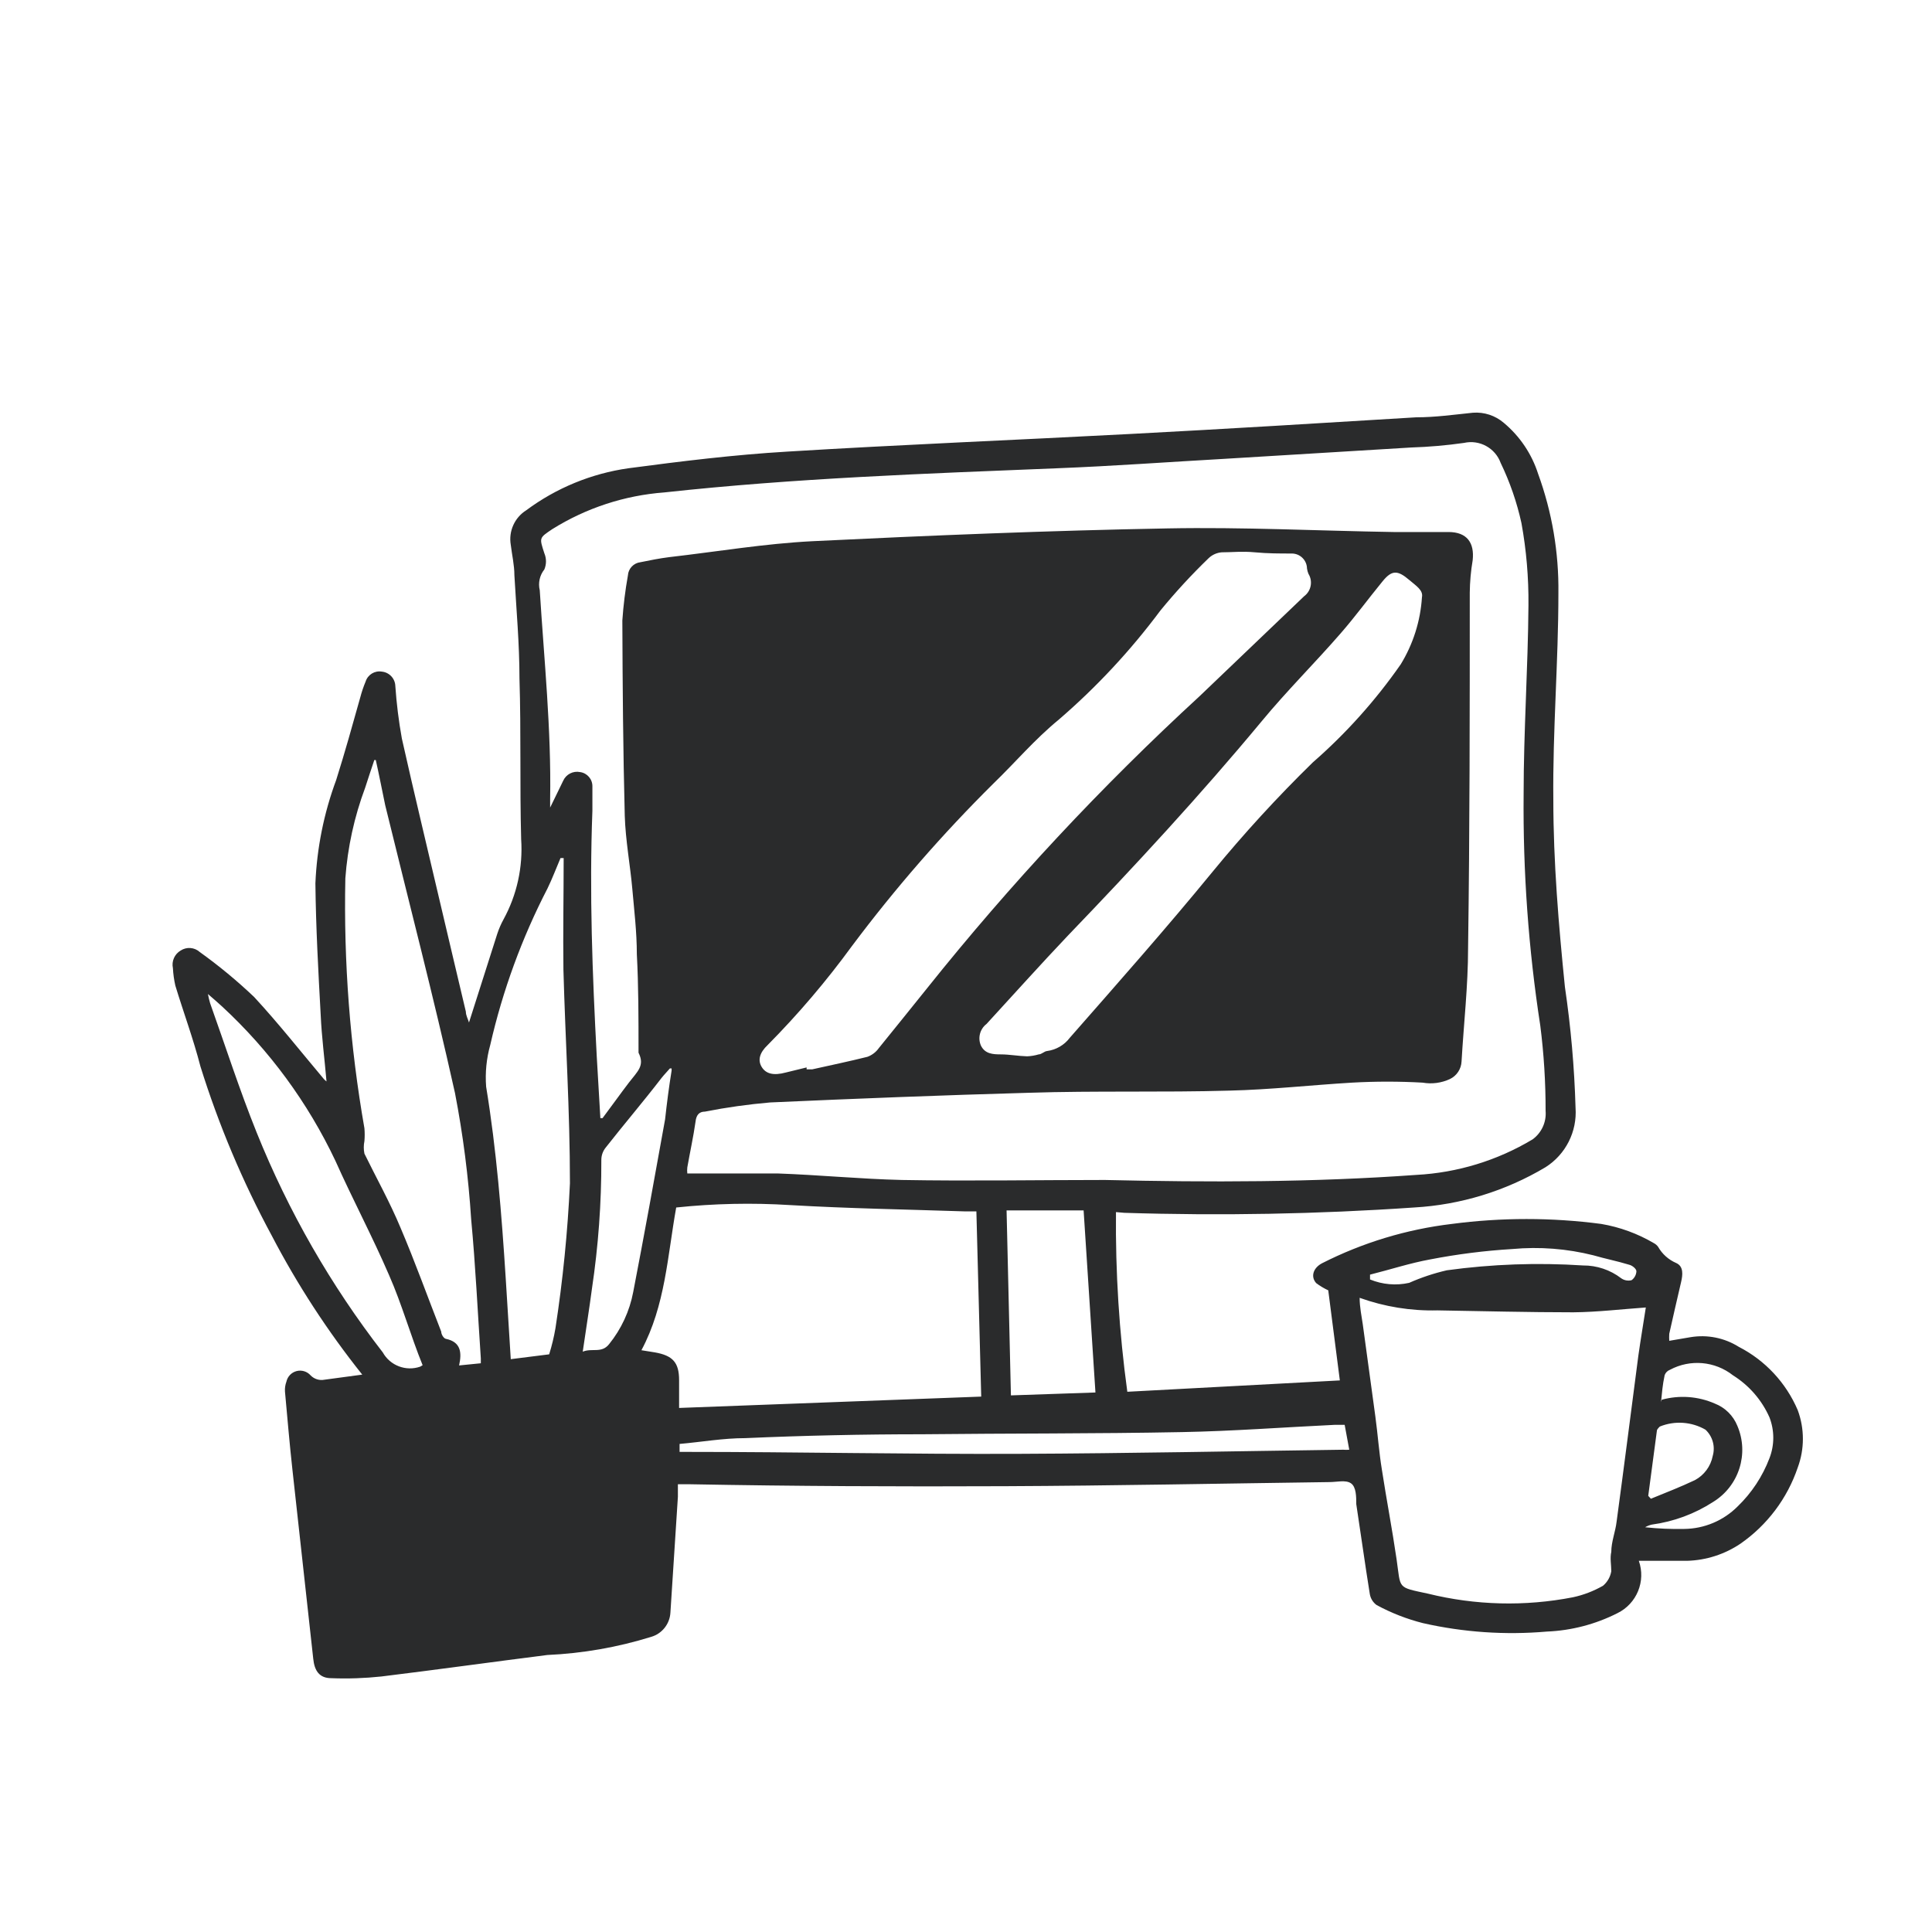
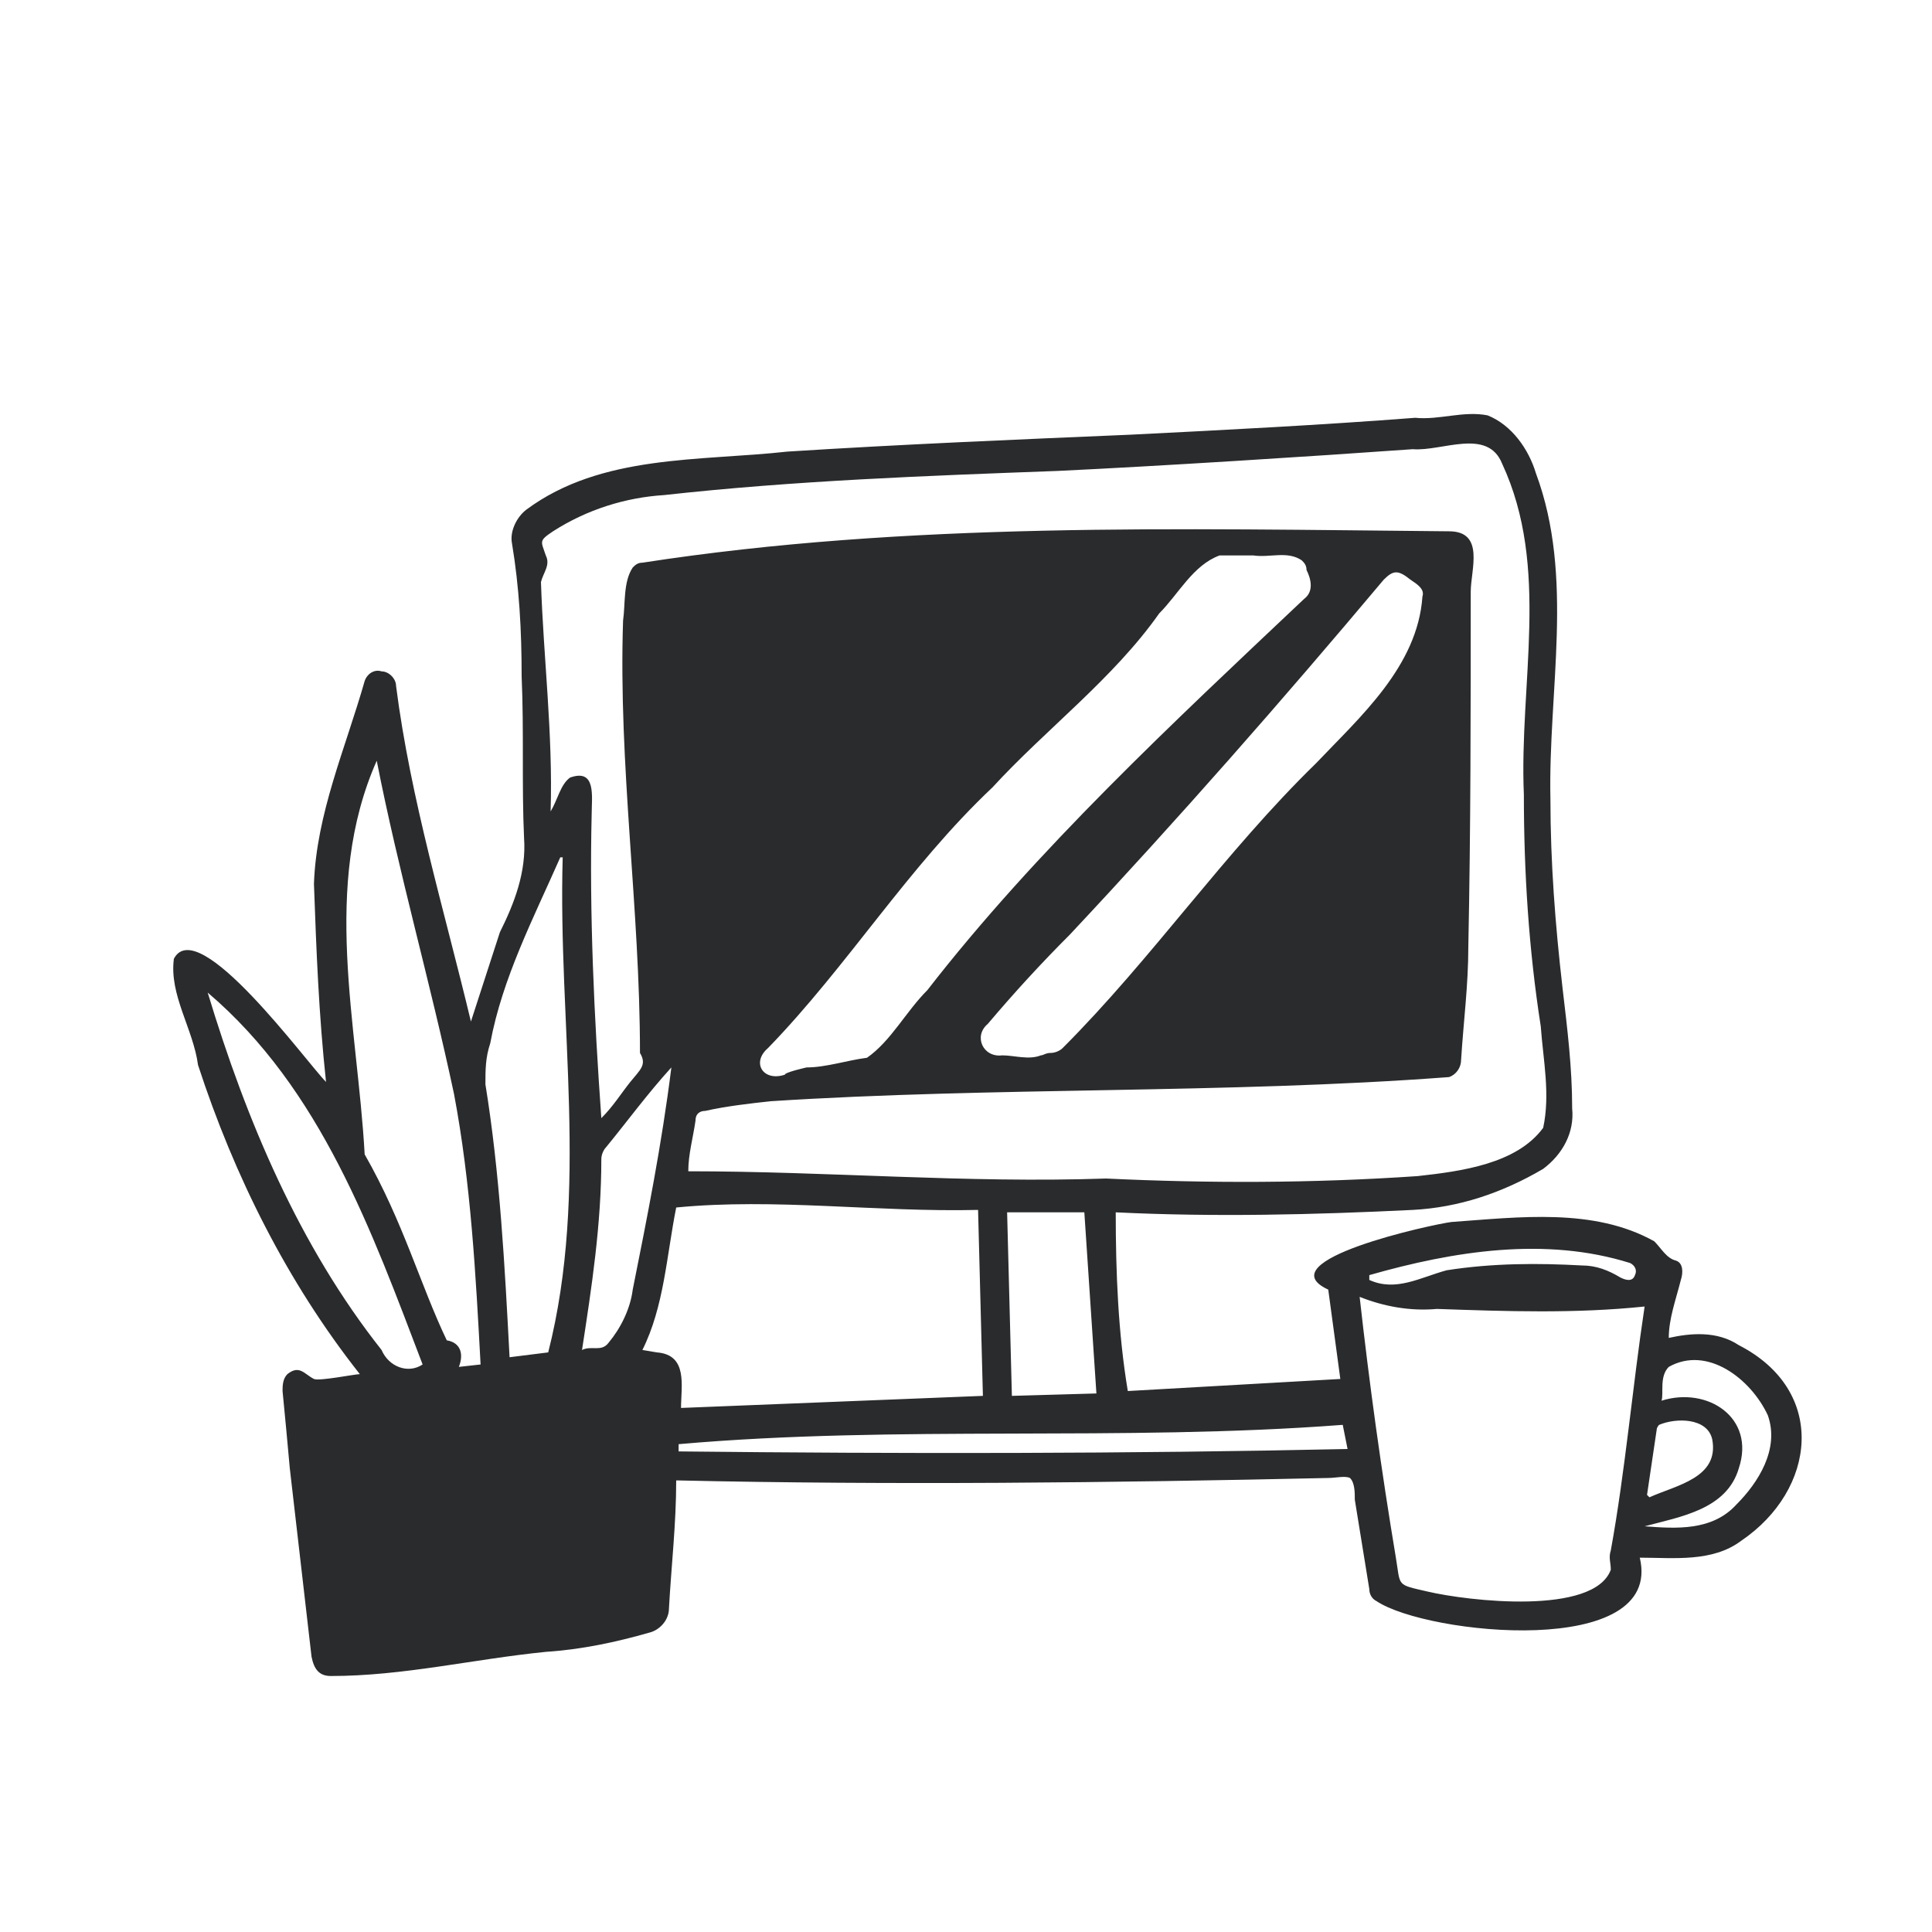
- <svg xmlns="http://www.w3.org/2000/svg" viewBox="0 0 80 80" fill="none">
-   <path d="M46.21 50.19a51.183 51.183 0 00.47 7.44l8.8-.47-.48-3.73a2.736 2.736 0 01-.5-.3c-.24-.27-.12-.63.24-.82a16.06 16.06 0 015.38-1.63c2.051-.27 4.129-.27 6.18 0 .773.13 1.515.402 2.19.8a.499.499 0 01.17.15c.17.3.434.534.75.67.31.14.27.49.2.79-.17.72-.33 1.43-.49 2.14a2.378 2.378 0 000 .29l.88-.15a2.87 2.87 0 012 .4 5.27 5.27 0 012.44 2.62 3.42 3.42 0 010 2.38 6.3 6.3 0 01-2.37 3.15 4.17 4.17 0 01-2.21.71h-2a1.76 1.76 0 01-.89 2.17 7.11 7.11 0 01-2.92.76 16.68 16.68 0 01-5.13-.35 8.314 8.314 0 01-1.92-.75.71.71 0 01-.28-.46c-.2-1.24-.37-2.48-.56-3.72 0-.3 0-.71-.22-.86-.22-.15-.58-.05-.89-.05-4.47.06-8.94.15-13.41.17-4.47.02-8.71 0-13.06-.08h-.51v.52c-.1 1.6-.21 3.2-.31 4.8a1.11 1.11 0 01-.8 1 17.09 17.09 0 01-4.3.75c-2.29.29-4.58.61-6.87.89-.687.073-1.38.097-2.07.07-.5 0-.7-.31-.75-.81l-.86-7.81c-.12-1.08-.21-2.16-.31-3.25a1 1 0 01.06-.41.58.58 0 011-.26.631.631 0 00.58.18l1.56-.21a35.72 35.72 0 01-3.75-5.76 39.558 39.558 0 01-2.95-7C8 43 7.6 41.93 7.26 40.81a4.3 4.3 0 01-.1-.72.68.68 0 01.32-.73.65.65 0 01.79.06 21.16 21.16 0 012.25 1.86c1 1.08 1.93 2.26 2.89 3.4a.58.58 0 00.11.1c-.08-.94-.2-1.84-.24-2.74-.1-1.82-.2-3.64-.22-5.46a14 14 0 01.86-4.28c.36-1.14.68-2.29 1-3.43a4.97 4.97 0 01.22-.65.6.6 0 01.67-.41.62.62 0 01.56.6c.05.728.14 1.452.27 2.17.51 2.28 1.06 4.55 1.59 6.82.35 1.5.71 3 1.06 4.49 0 .16.09.31.13.45l1.17-3.67c.068-.208.155-.409.26-.6a6.07 6.07 0 00.73-3.32c-.06-2.22 0-4.44-.07-6.66 0-1.43-.13-2.85-.21-4.27 0-.42-.1-.84-.15-1.26a1.41 1.41 0 01.64-1.43 9.28 9.28 0 014.23-1.74c2.18-.29 4.38-.56 6.58-.69 4.73-.29 9.47-.48 14.2-.73 4-.21 7.9-.45 11.84-.69.79 0 1.57-.11 2.35-.19a1.759 1.759 0 011.28.42 4.56 4.56 0 011.42 2.11 13.91 13.91 0 01.84 4.94c0 2.85-.24 5.71-.21 8.55 0 2.59.22 5.19.48 7.76.245 1.657.392 3.326.44 5A2.69 2.69 0 0164 48.33 11.94 11.94 0 0158.55 50c-3.994.274-7.999.347-12 .22l-.34-.03zM24.86 46.3h.09c.37-.49.73-1 1.09-1.47.36-.47.67-.7.4-1.24v-.08c0-1.34 0-2.69-.07-4 0-.91-.11-1.82-.19-2.73-.08-.91-.28-2-.31-3-.07-2.7-.09-5.39-.1-8.09.043-.624.12-1.245.23-1.86a.59.59 0 01.52-.55c.39-.08.79-.16 1.19-.21 2-.23 3.95-.56 5.93-.66 4.9-.24 9.8-.44 14.71-.53 3.11-.06 6.24.1 9.36.15h2.27c.76 0 1.08.44 1 1.17a8.59 8.59 0 00-.12 1.34c0 4.91 0 9.81-.07 14.72 0 1.56-.18 3.13-.27 4.69a.85.85 0 01-.48.73 1.9 1.9 0 01-1.13.15 26.083 26.083 0 00-2.93 0c-1.69.1-3.37.29-5.07.33-2.77.08-5.54 0-8.32.09-3.57.1-7.13.24-10.7.4-.906.078-1.808.204-2.7.38-.24 0-.36.14-.39.42-.09.63-.23 1.26-.34 1.89-.01.083-.01.167 0 .25h3.73c1.72.06 3.44.23 5.15.27 2.8.05 5.61 0 8.41 0 4.3.1 8.6.1 12.9-.21 1.7-.09 3.35-.595 4.81-1.47A1.32 1.32 0 0064 46c.002-1.18-.071-2.36-.22-3.53a59.26 59.26 0 01-.69-9.59c0-2.61.18-5.21.2-7.82.01-1.14-.086-2.278-.29-3.4a11.297 11.297 0 00-.86-2.49 1.31 1.31 0 00-1.52-.83 20 20 0 01-2.19.19l-7.74.47c-2.31.13-4.61.3-6.92.39-5.43.22-10.86.41-16.26 1a10.2 10.2 0 00-4.64 1.52c-.55.37-.54.35-.33 1a.86.86 0 010 .67 1 1 0 00-.19.86c.18 2.88.48 5.76.43 8.65v.35c.21-.42.37-.77.54-1.11a.63.63 0 01.7-.36.59.59 0 01.51.6v1c-.13 3.39 0 6.78.18 10.17l.15 2.56zm31.44 7.44c0 .39.08.75.13 1.1.17 1.27.35 2.54.52 3.81.1.73.15 1.47.27 2.2.19 1.24.43 2.48.61 3.72.18 1.24 0 1.14 1.3 1.42a13.93 13.93 0 006 .15 4.32 4.32 0 001.25-.48 1 1 0 00.34-.6c0-.26-.06-.54 0-.8 0-.42.17-.83.22-1.25.31-2.29.6-4.58.9-6.87.1-.71.22-1.41.31-2-1 .07-2 .19-3 .2-1.88 0-3.75-.05-5.63-.08a8.87 8.87 0 01-3.22-.52zM28 50c-.36 2-.45 4.06-1.44 5.91l.56.09c.73.13 1 .41 1 1.15v1.15l12.51-.47-.2-7.67h-.51c-2.4-.08-4.8-.12-7.2-.26A28.185 28.185 0 0028 50zm5.4-5.8v.08h.23c.76-.17 1.53-.33 2.29-.52a1 1 0 00.47-.36c.67-.82 1.32-1.64 2-2.48a107.911 107.911 0 0111.28-12.09L54 24.69a.7.7 0 00.18-.93.902.902 0 01-.06-.22.63.63 0 00-.63-.62c-.5 0-1 0-1.53-.05s-.92 0-1.37 0a.89.89 0 00-.54.24 25.25 25.25 0 00-2 2.17 28.17 28.17 0 01-4.21 4.52c-1 .82-1.79 1.76-2.7 2.64a60.64 60.64 0 00-5.86 6.73 35.833 35.833 0 01-3.49 4.1c-.34.32-.42.63-.25.91.17.28.48.37 1 .23l.86-.21zM15.56 31.47h-.06c-.13.39-.26.77-.38 1.15a13.543 13.543 0 00-.82 3.75 53.52 53.52 0 00.79 10.35c.015.176.015.354 0 .53a1.29 1.29 0 000 .52c.49 1 1.05 2 1.5 3.08.6 1.41 1.12 2.86 1.68 4.29 0 .12.11.29.2.3.61.13.66.56.54 1.1l.9-.09v-.2c-.13-1.92-.22-3.85-.4-5.76a41.54 41.54 0 00-.67-5.23c-.89-4-1.92-7.95-2.89-11.92-.13-.62-.25-1.25-.39-1.87zm43.32-6.74c.06-.29-.24-.47-.52-.71-.48-.41-.72-.43-1.11.05-.59.72-1.13 1.46-1.74 2.16-1.07 1.23-2.23 2.38-3.27 3.64-2.54 3.06-5.26 6-8 8.85-1.15 1.21-2.26 2.45-3.39 3.68a.75.75 0 00-.23.9c.17.34.49.36.83.36.34 0 .72.07 1.08.08a2 2 0 00.48-.08c.12 0 .23-.13.35-.14a1.41 1.41 0 00.94-.55c2-2.28 4-4.54 5.9-6.86a55.777 55.777 0 014.16-4.54A22.31 22.31 0 0058 27.51a6.05 6.05 0 00.88-2.78zm-35.54 10.8h-.13c-.18.42-.34.85-.54 1.26a27.38 27.38 0 00-2.37 6.48 5 5 0 00-.17 1.73c.43 2.62.64 5.27.81 7.92.07 1.11.14 2.22.21 3.36l1.59-.2c.11-.354.198-.715.26-1.08.306-1.988.506-3.99.6-6 0-3-.19-5.9-.27-8.85-.02-1.54.01-3.08.01-4.62zm-5.84 21c-.5-1.23-.86-2.53-1.39-3.73-.69-1.6-1.51-3.14-2.22-4.73a20.848 20.848 0 00-4.69-6.39c-.17-.16-.35-.31-.59-.52.023.128.053.255.09.38.64 1.79 1.22 3.6 1.93 5.36a38.08 38.08 0 005.22 9.1 1.29 1.29 0 001.55.59l.1-.06zm24.18-6.41l.18 7.66 3.5-.12-.49-7.54h-3.19zm-13.54 10h.29c4.6 0 9.19.1 13.79.08 4.6-.02 8.93-.11 13.4-.17.083.007.167.007.25 0L55.68 59h-.42c-2.1.1-4.2.26-6.31.3-3.59.07-7.19.05-10.78.09-2.44 0-4.877.053-7.31.16-.91 0-1.81.16-2.72.24v.33zm-.33-15.88h-.07c-.12.14-.24.26-.35.4-.77 1-1.55 1.91-2.31 2.88a.81.81 0 00-.18.51 35.35 35.35 0 01-.39 5.34c-.11.84-.25 1.69-.38 2.6.39-.16.78.08 1.09-.31a4.88 4.88 0 001-2.16c.46-2.38.89-4.76 1.32-7.15.07-.64.16-1.35.27-2.02v-.09zm41 13.72a3.3 3.3 0 012.2.16 1.65 1.65 0 01.93.92 2.53 2.53 0 01-1 3.15 6.2 6.2 0 01-2.54.94 1 1 0 00-.28.11c.538.058 1.08.081 1.62.07a3.17 3.17 0 002.21-.93 5.47 5.47 0 001.32-2 2.34 2.34 0 000-1.69 3.93 3.93 0 00-1.51-1.74 2.39 2.39 0 00-2.61-.23.37.37 0 00-.22.22c-.09.42-.11.73-.15 1.11l.03-.09zm-12.08-5.18v.2a2.71 2.71 0 001.62.14 8.665 8.665 0 011.56-.52 28.007 28.007 0 015.64-.2 2.57 2.57 0 011.58.53.52.52 0 00.43.08.481.481 0 00.2-.37c0-.1-.17-.24-.3-.27-.49-.15-1-.25-1.48-.39a10.002 10.002 0 00-3.36-.26 26.114 26.114 0 00-3.4.43c-.83.15-1.65.42-2.49.63zm11.52 9.16l.11.12c.61-.25 1.23-.49 1.82-.77a1.45 1.45 0 00.74-1 1.08 1.08 0 00-.3-1.09 2.16 2.16 0 00-1.89-.13s-.11.1-.12.16l-.36 2.71z" fill="#2A2B2C" />
+ <svg xmlns="http://www.w3.org/2000/svg" version="1.1" id="Layer_1" x="0" y="0" viewBox="0 0 80 80" xml:space="preserve">
+   <style>.st0{fill:#2a2b2c}</style>
+   <path class="st0" d="M46.2 50.2c0 2.5.1 5 .5 7.4l8.8-.5-.5-3.7c-2.6-1.2 4.3-2.7 5.1-2.8 2.8-.2 5.9-.6 8.4.8.3.3.5.7.9.8.3.1.3.5.2.8-.2.8-.5 1.6-.5 2.4.9-.2 2-.3 2.9.3 3.7 1.9 3.2 6 .1 8.1-1.2.9-2.8.7-4.2.7 1 4.2-8.8 3.2-10.9 1.8-.2-.1-.3-.3-.3-.5-.2-1.2-.4-2.5-.6-3.7 0-.3 0-.7-.2-.9-.2-.1-.6 0-.9 0-9 .2-18.1.3-27 .1 0 1.8-.2 3.5-.3 5.3 0 .5-.4.9-.8 1-1.4.4-2.8.7-4.3.8-3 .3-5.9 1-8.9 1-.5 0-.7-.3-.8-.8l-.9-7.8c-.1-1.1-.2-2.2-.3-3.2 0-.2 0-.5.2-.7.5-.4.7 0 1.1.2.2.1 1.7-.2 1.9-.2-3-3.8-5.2-8.2-6.7-12.8-.2-1.5-1.2-2.9-1-4.4 1-1.9 5.5 4.3 6.3 5.1-.3-2.8-.4-5.4-.5-8.2.1-2.9 1.3-5.6 2.1-8.4.1-.3.4-.5.7-.4.3 0 .6.3.6.6.6 4.7 2 9.3 3.1 13.9l1.2-3.7c.6-1.2 1.1-2.5 1-3.9-.1-2.2 0-4.4-.1-6.7 0-1.9-.1-3.7-.4-5.5-.1-.5.2-1.1.6-1.4 3.1-2.3 7.2-2 10.8-2.4 4.7-.3 9.5-.5 14.2-.7 4-.2 7.9-.4 11.8-.7 1 .1 2-.3 3-.1 1 .4 1.7 1.4 2 2.4 1.6 4.3.5 9 .6 13.5 0 2.6.2 5.2.5 7.8.2 1.7.4 3.3.4 5 .1 1-.4 1.9-1.2 2.5-1.7 1-3.5 1.6-5.4 1.7-4.1.2-8.2.3-12.3.1zm-21.3-3.9c.5-.5.8-1 1.2-1.5.4-.5.7-.7.4-1.2 0-6-.9-11.9-.7-17.9.1-.7 0-1.6.4-2.2.1-.1.2-.2.4-.2 11-1.7 22.2-1.4 33.4-1.3 1.5 0 .9 1.6.9 2.5 0 4.9 0 9.8-.1 14.7 0 1.6-.2 3.1-.3 4.7 0 .3-.2.6-.5.7-9.3.7-18.8.4-28.1 1-.9.1-1.8.2-2.7.4-.2 0-.4.1-.4.4-.1.7-.3 1.4-.3 2.1 5.8 0 11.5.5 17.3.3 4.2.2 8.5.2 12.9-.1 1.8-.2 4.1-.5 5.2-2 .3-1.4 0-2.8-.1-4.2-.5-3.2-.7-6.4-.7-9.6-.2-4.6 1.1-9.4-.9-13.7-.6-1.5-2.5-.5-3.7-.6-4.2.3-10.5.7-14.7.9-5.4.2-10.9.4-16.3 1-1.6.1-3.2.6-4.6 1.5-.6.4-.5.4-.3 1 .2.4-.1.7-.2 1.1.1 3.1.5 6.3.4 9.5.3-.5.4-1.1.8-1.4 1.1-.4.9.8.9 1.5-.1 4.1.1 8.4.4 12.6zm31.4 7.4c.4 3.6.9 7.2 1.5 10.8.2 1.2 0 1.1 1.3 1.4 1.7.4 6.9 1 7.6-.9 0-.3-.1-.5 0-.8.6-3.3.9-6.8 1.4-10.1-2.9.3-5.7.2-8.6.1-1.1.1-2.2-.1-3.2-.5zM28 50c-.4 2-.5 4.1-1.4 5.9l.6.1c1.3.1 1 1.4 1 2.3l12.5-.5-.2-7.7c-4.2.1-8.4-.5-12.5-.1zm5.4-5.8c.8 0 1.7-.3 2.5-.4 1-.7 1.6-1.9 2.5-2.8 4.5-5.8 10.2-11.1 15.6-16.2.4-.3.3-.8.1-1.2 0-.2-.1-.3-.2-.4-.6-.4-1.3-.1-2-.2h-1.4c-1.1.4-1.7 1.6-2.5 2.4-1.9 2.7-4.7 4.8-6.9 7.2-3.5 3.3-6 7.4-9.3 10.8-.7.6-.2 1.4.7 1.1 0-.1.9-.3.9-.3zM15.6 31.5c-2.3 5.2-.8 10.9-.5 16.3 1.6 2.8 2.3 5.4 3.4 7.7.6.1.7.6.5 1.1l.9-.1c-.2-3.7-.4-7.5-1.1-11.2-1-4.7-2.3-9.2-3.2-13.8zm43.3-6.8c.1-.3-.2-.5-.5-.7-.5-.4-.7-.4-1.1 0-4.2 5-8.5 9.9-13 14.7-1.2 1.2-2.3 2.4-3.4 3.7-.6.5-.2 1.4.6 1.3.5 0 1.1.2 1.6 0 .1 0 .2-.1.4-.1s.4-.1.5-.2c3.7-3.7 6.7-8.1 10.5-11.8 1.8-1.9 4.2-4 4.4-6.9zM23.3 35.5h-.1c-1.1 2.5-2.4 5-2.9 7.7-.2.6-.2 1.1-.2 1.7.6 3.7.8 7.5 1 11.3l1.6-.2c1.7-6.7.4-13.6.6-20.5zm-5.8 21c-2.1-5.5-4.2-11.4-8.9-15.4 1.6 5.3 3.8 10.5 7.2 14.8.3.7 1.1 1 1.7.6zm24.2-6.4l.2 7.7 3.5-.1-.5-7.5h-3.2zm-13.6 10c9.2.1 18.6.1 27.7-.1l-.2-1c-9.2.7-18.4 0-27.5.8v.3zm-.3-15.9c-1 1.1-1.8 2.2-2.7 3.3-.1.1-.2.3-.2.5 0 2.7-.4 5.3-.8 7.9.4-.2.8.1 1.1-.3.5-.6.9-1.4 1-2.2.6-3 1.2-6 1.6-9.2zm41 13.8c1.9-.6 3.9.7 3.2 2.8-.5 1.7-2.4 2-3.9 2.4 1.3.1 2.8.2 3.8-.9.9-.9 1.8-2.3 1.3-3.7-.7-1.5-2.5-2.9-4.1-2-.4.4-.2 1.1-.3 1.4zm-12.1-5.2v.2c1.1.5 2.1-.1 3.2-.4 1.9-.3 3.8-.3 5.6-.2.6 0 1.1.2 1.6.5.2.1.5.2.6-.1.1-.2 0-.4-.2-.5-3.5-1.1-7.3-.5-10.8.5zm11.5 9.1l.1.1c1.1-.5 2.9-.8 2.6-2.4-.2-.9-1.5-.9-2.2-.6 0 0-.1.1-.1.2l-.4 2.7z" />
</svg>
